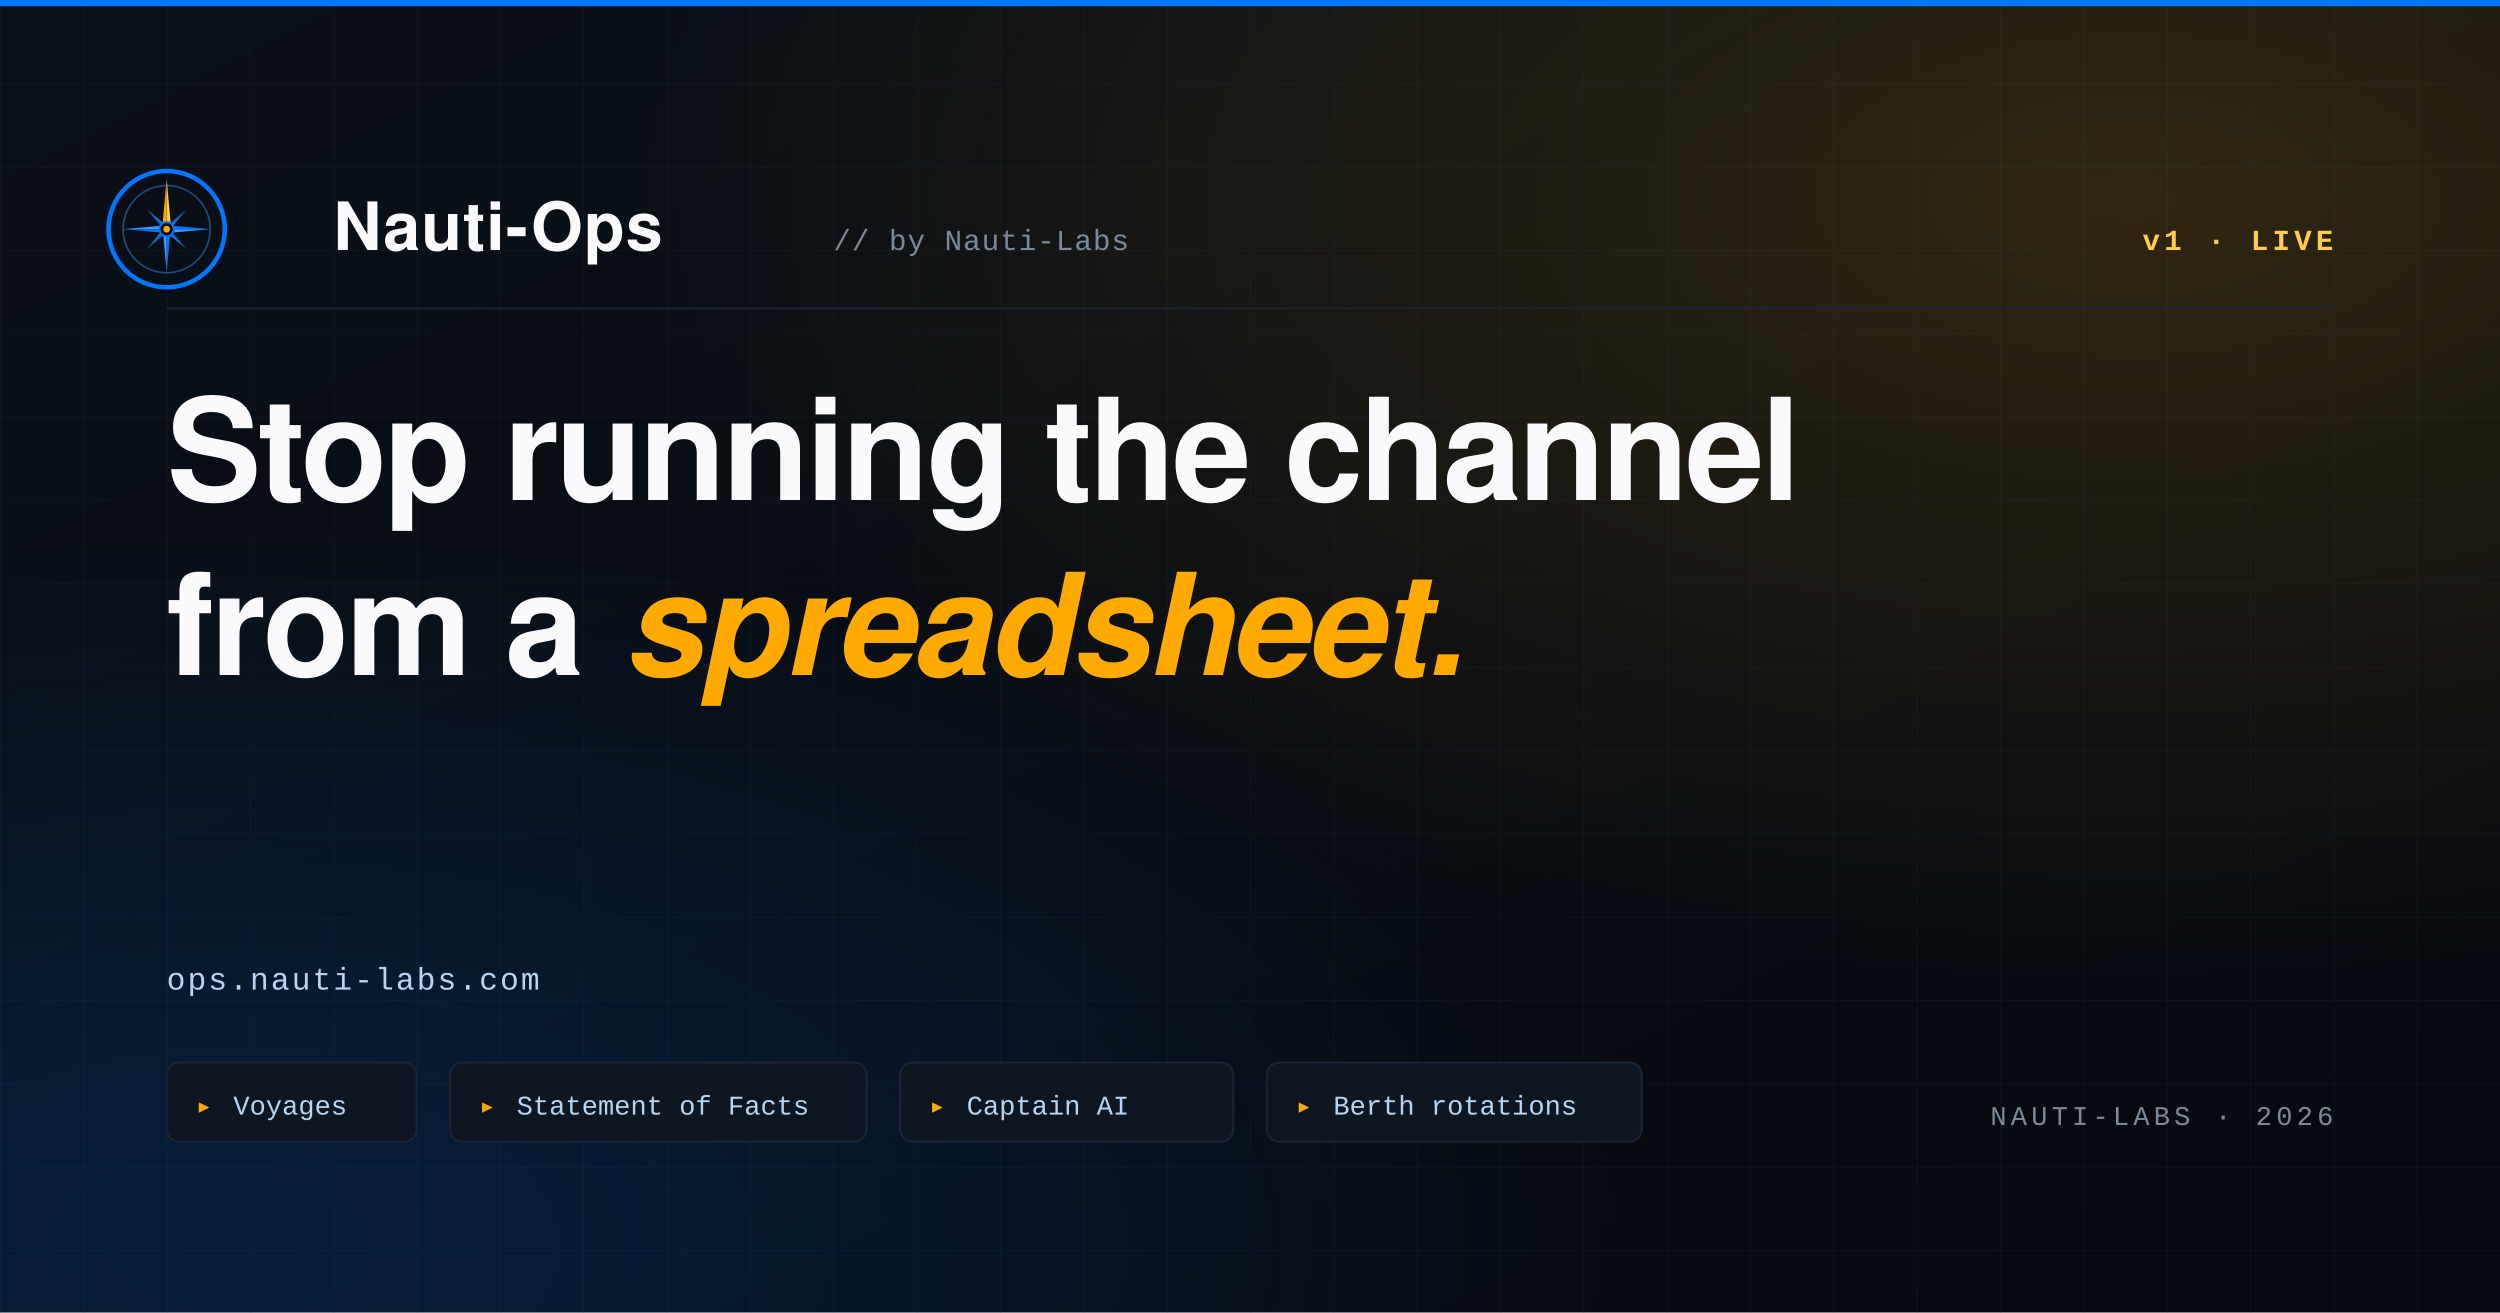
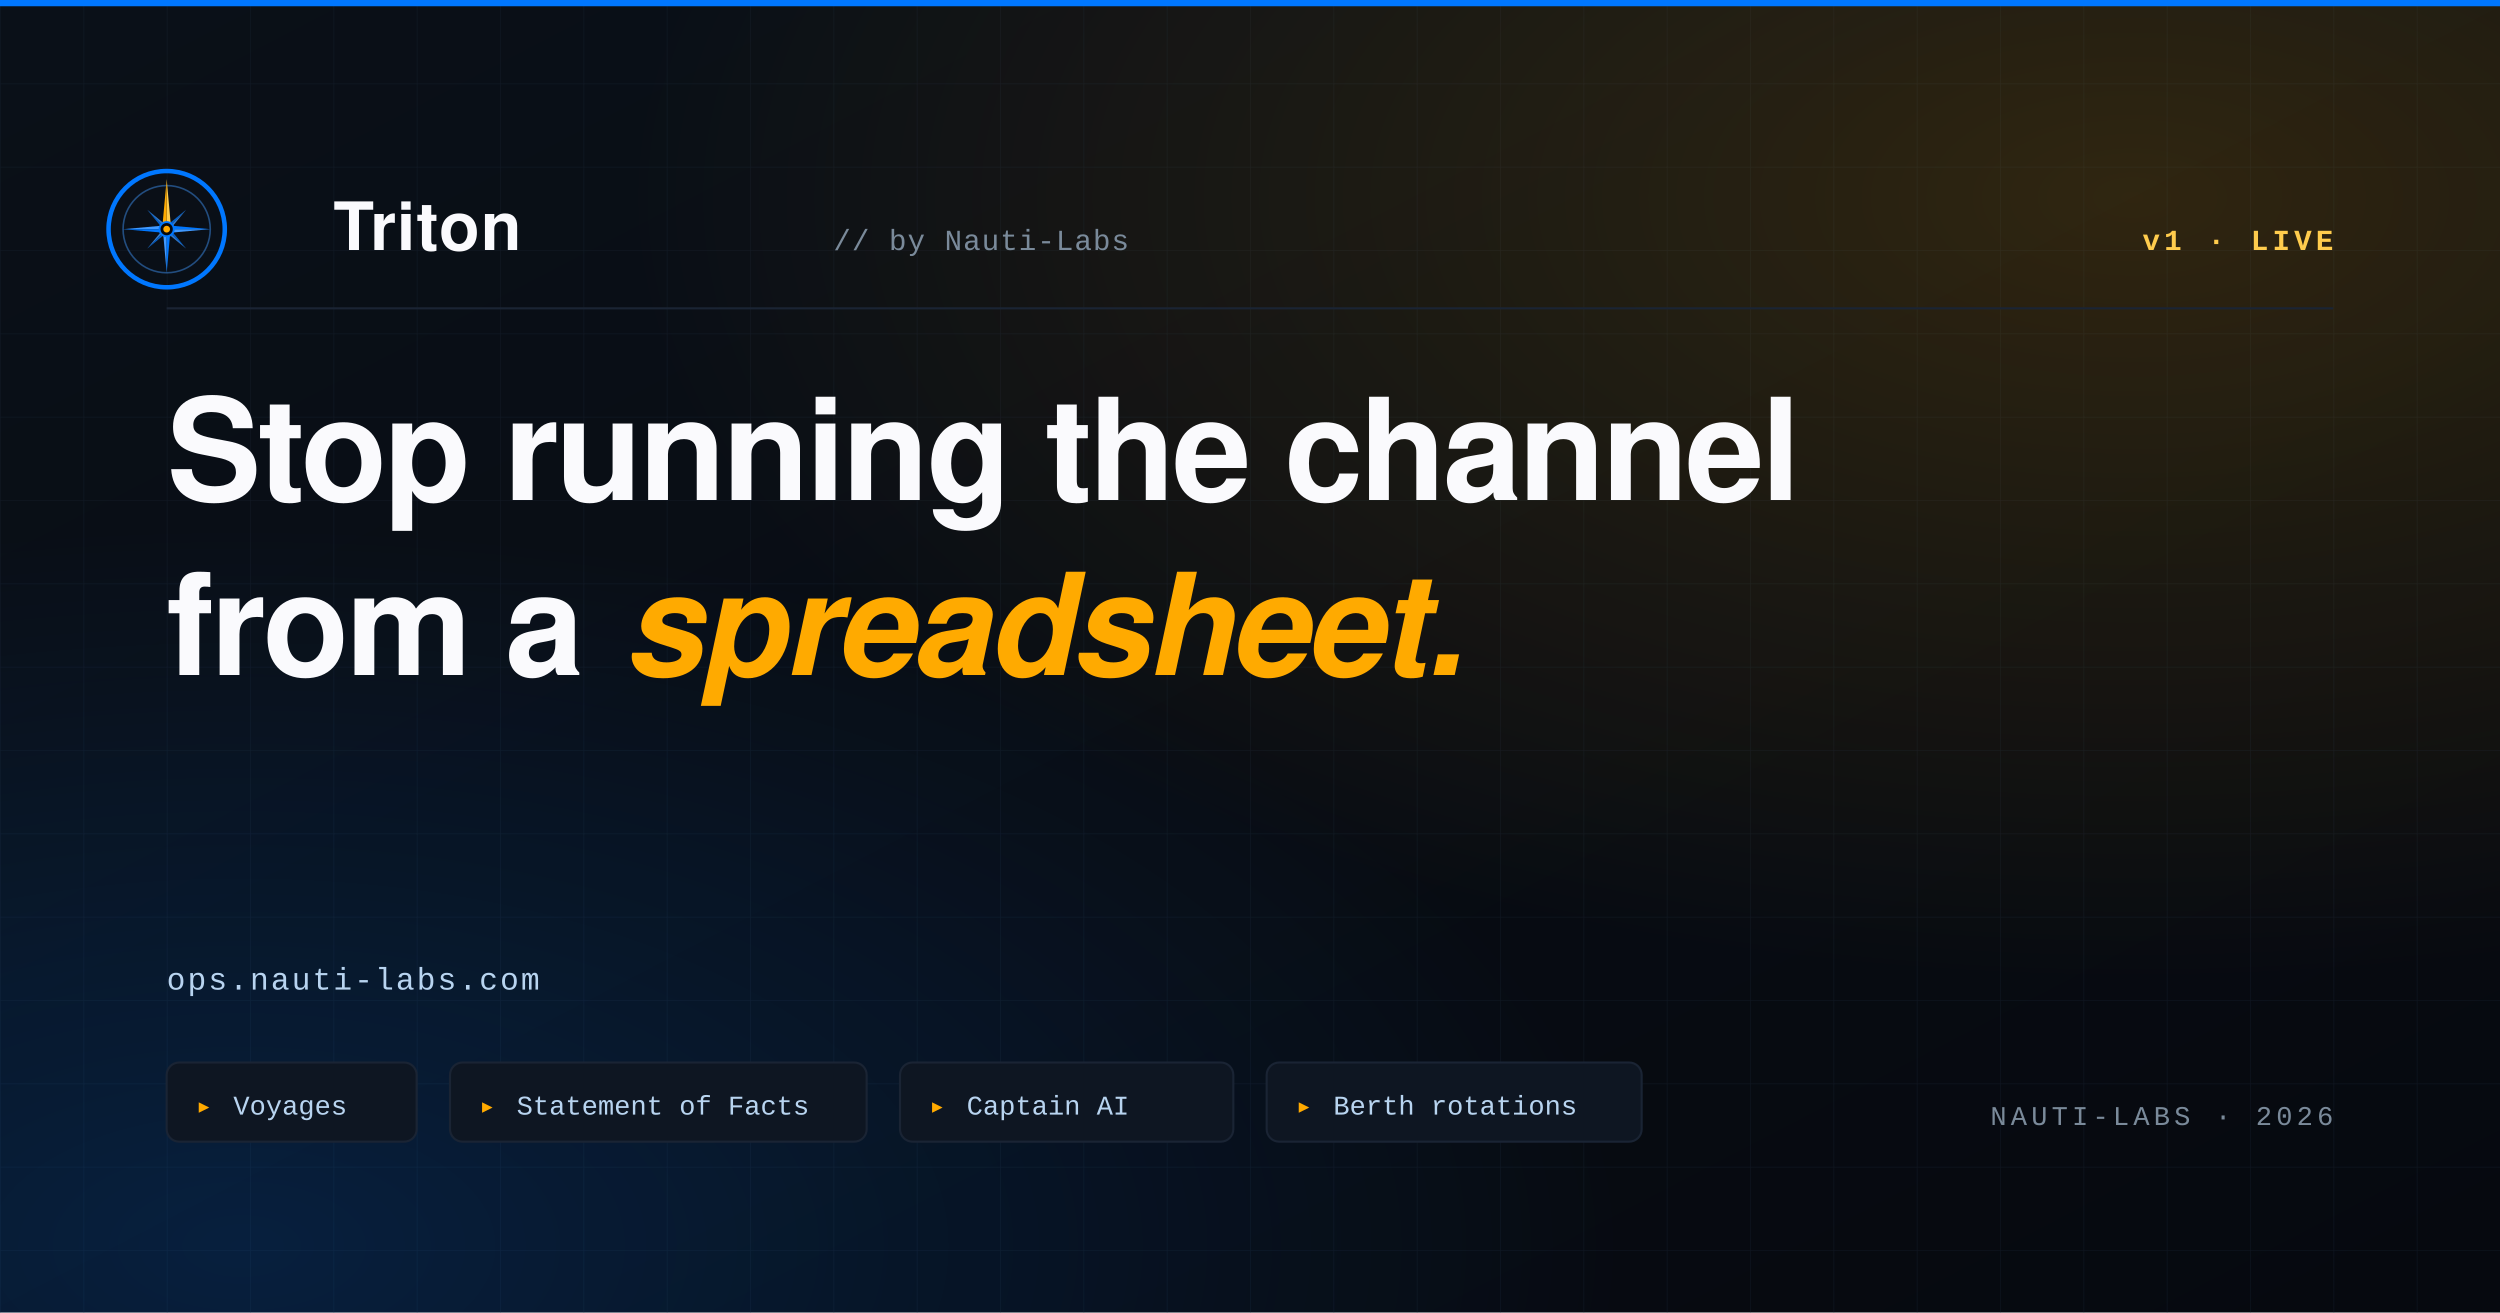
<svg xmlns="http://www.w3.org/2000/svg" viewBox="0 0 1200 630" width="1200" height="630">
  <defs>
    <linearGradient id="bg-grad" x1="0" y1="0" x2="1" y2="1">
      <stop offset="0%" stop-color="#0a1018" />
      <stop offset="100%" stop-color="#06090f" />
    </linearGradient>
    <radialGradient id="amber-glow" cx="0.85" cy="0.15" r="0.6">
      <stop offset="0%" stop-color="#ffaa00" stop-opacity="0.16" />
      <stop offset="100%" stop-color="#ffaa00" stop-opacity="0" />
    </radialGradient>
    <radialGradient id="blue-glow" cx="0.1" cy="0.95" r="0.55">
      <stop offset="0%" stop-color="#0077ff" stop-opacity="0.18" />
      <stop offset="100%" stop-color="#0077ff" stop-opacity="0" />
    </radialGradient>
    <pattern id="grid" width="40" height="40" patternUnits="userSpaceOnUse">
      <path d="M 40 0 L 0 0 0 40" fill="none" stroke="#1a2434" stroke-width="0.5" opacity="0.5" />
    </pattern>
    <g id="og-card-n">
      <polygon points="0,-15.5  1.4,0  0,0" fill="#ffcc4d" />
      <polygon points="0,-15.5 -1.4,0  0,0" fill="#ffaa00" />
    </g>
    <g id="og-card">
      <polygon points="0,-13.5  1.2,0  0,0" fill="#4099ff" />
      <polygon points="0,-13.5 -1.2,0  0,0" fill="#0077ff" />
    </g>
    <g id="og-inter">
      <polygon points="0,-8.5  0.85,0  0,0" fill="#4099ff" opacity="0.78" />
      <polygon points="0,-8.5 -0.85,0  0,0" fill="#0077ff" opacity="0.78" />
    </g>
  </defs>
  <rect width="1200" height="630" fill="url(#bg-grad)" />
  <rect width="1200" height="630" fill="url(#grid)" />
  <rect width="1200" height="630" fill="url(#amber-glow)" />
  <rect width="1200" height="630" fill="url(#blue-glow)" />
  <rect width="1200" height="3" fill="#0077ff" />
  <g transform="translate(80 80)">
    <g transform="translate(0 30) scale(1.55)">
      <circle cx="0" cy="0" r="18" stroke="#0077ff" stroke-width="1.4" fill="none" />
      <circle cx="0" cy="0" r="13.5" stroke="#4099ff" stroke-width="0.5" fill="none" opacity="0.45" />
      <use href="#og-inter" transform="rotate(45)" />
      <use href="#og-inter" transform="rotate(135)" />
      <use href="#og-inter" transform="rotate(225)" />
      <use href="#og-inter" transform="rotate(315)" />
      <use href="#og-card" transform="rotate(90)" />
      <use href="#og-card" transform="rotate(180)" />
      <use href="#og-card" transform="rotate(270)" />
      <use href="#og-card-n" />
      <circle cx="0" cy="0" r="2.2" fill="#06090f" stroke="#0077ff" stroke-width="0.6" />
      <circle cx="0" cy="0" r="1.05" fill="#ffaa00" />
    </g>
-     <text x="80" y="40" font-family="'Helvetica Neue', Helvetica, Arial, sans-serif" font-size="32" font-weight="800" fill="#fafafd" letter-spacing="0.5">Nauti-Ops</text>
+     <text x="80" y="40" font-family="'Helvetica Neue', Helvetica, Arial, sans-serif" font-size="32" font-weight="800" fill="#fafafd" letter-spacing="0.5">Triton</text>
    <text x="320" y="40" font-family="Menlo, 'Courier New', monospace" font-size="14" font-weight="500" fill="#7a8a9a" letter-spacing="0.5">// by Nauti-Labs</text>
  </g>
  <g transform="translate(1120 80)">
    <text text-anchor="end" y="40" font-family="Menlo, 'Courier New', monospace" font-size="14" font-weight="700" fill="#ffcc4d" letter-spacing="2">v1 · LIVE</text>
  </g>
  <line x1="80" y1="148" x2="1120" y2="148" stroke="#1a2434" stroke-width="1" />
  <g transform="translate(80 240)">
    <text font-family="'Helvetica Neue', Helvetica, Arial, sans-serif" font-size="68" font-weight="700" fill="#fafafd" letter-spacing="-1.5">
      <tspan x="0" dy="0">Stop running the channel</tspan>
      <tspan x="0" dy="84">from a </tspan>
      <tspan font-style="italic" fill="#ffaa00" font-weight="600">spreadsheet.</tspan>
    </text>
  </g>
  <text x="80" y="475" font-family="Menlo, 'Courier New', monospace" font-size="15" font-weight="500" fill="#b8d4f0" letter-spacing="1">ops.nauti-labs.com</text>
  <g transform="translate(80 510)" font-family="Menlo, 'Courier New', monospace" font-size="13">
    <rect x="0" y="0" width="120" height="38" rx="6" fill="#0e1622" stroke="#1a2434" />
    <text x="14" y="25" font-weight="700" fill="#ffaa00">▸</text>
    <text x="32" y="25" font-weight="500" fill="#b8d4f0">Voyages</text>
    <rect x="136" y="0" width="200" height="38" rx="6" fill="#0e1622" stroke="#1a2434" />
    <text x="150" y="25" font-weight="700" fill="#ffaa00">▸</text>
    <text x="168" y="25" font-weight="500" fill="#b8d4f0">Statement of Facts</text>
    <rect x="352" y="0" width="160" height="38" rx="6" fill="#0e1622" stroke="#1a2434" />
    <text x="366" y="25" font-weight="700" fill="#ffaa00">▸</text>
    <text x="384" y="25" font-weight="500" fill="#b8d4f0">Captain AI</text>
    <rect x="528" y="0" width="180" height="38" rx="6" fill="#0e1622" stroke="#1a2434" />
    <text x="542" y="25" font-weight="700" fill="#ffaa00">▸</text>
    <text x="560" y="25" font-weight="500" fill="#b8d4f0">Berth rotations</text>
  </g>
  <text x="1120" y="540" text-anchor="end" font-family="Menlo, 'Courier New', monospace" font-size="13" font-weight="500" fill="#7a8a9a" letter-spacing="2">NAUTI-LABS · 2026</text>
</svg>
